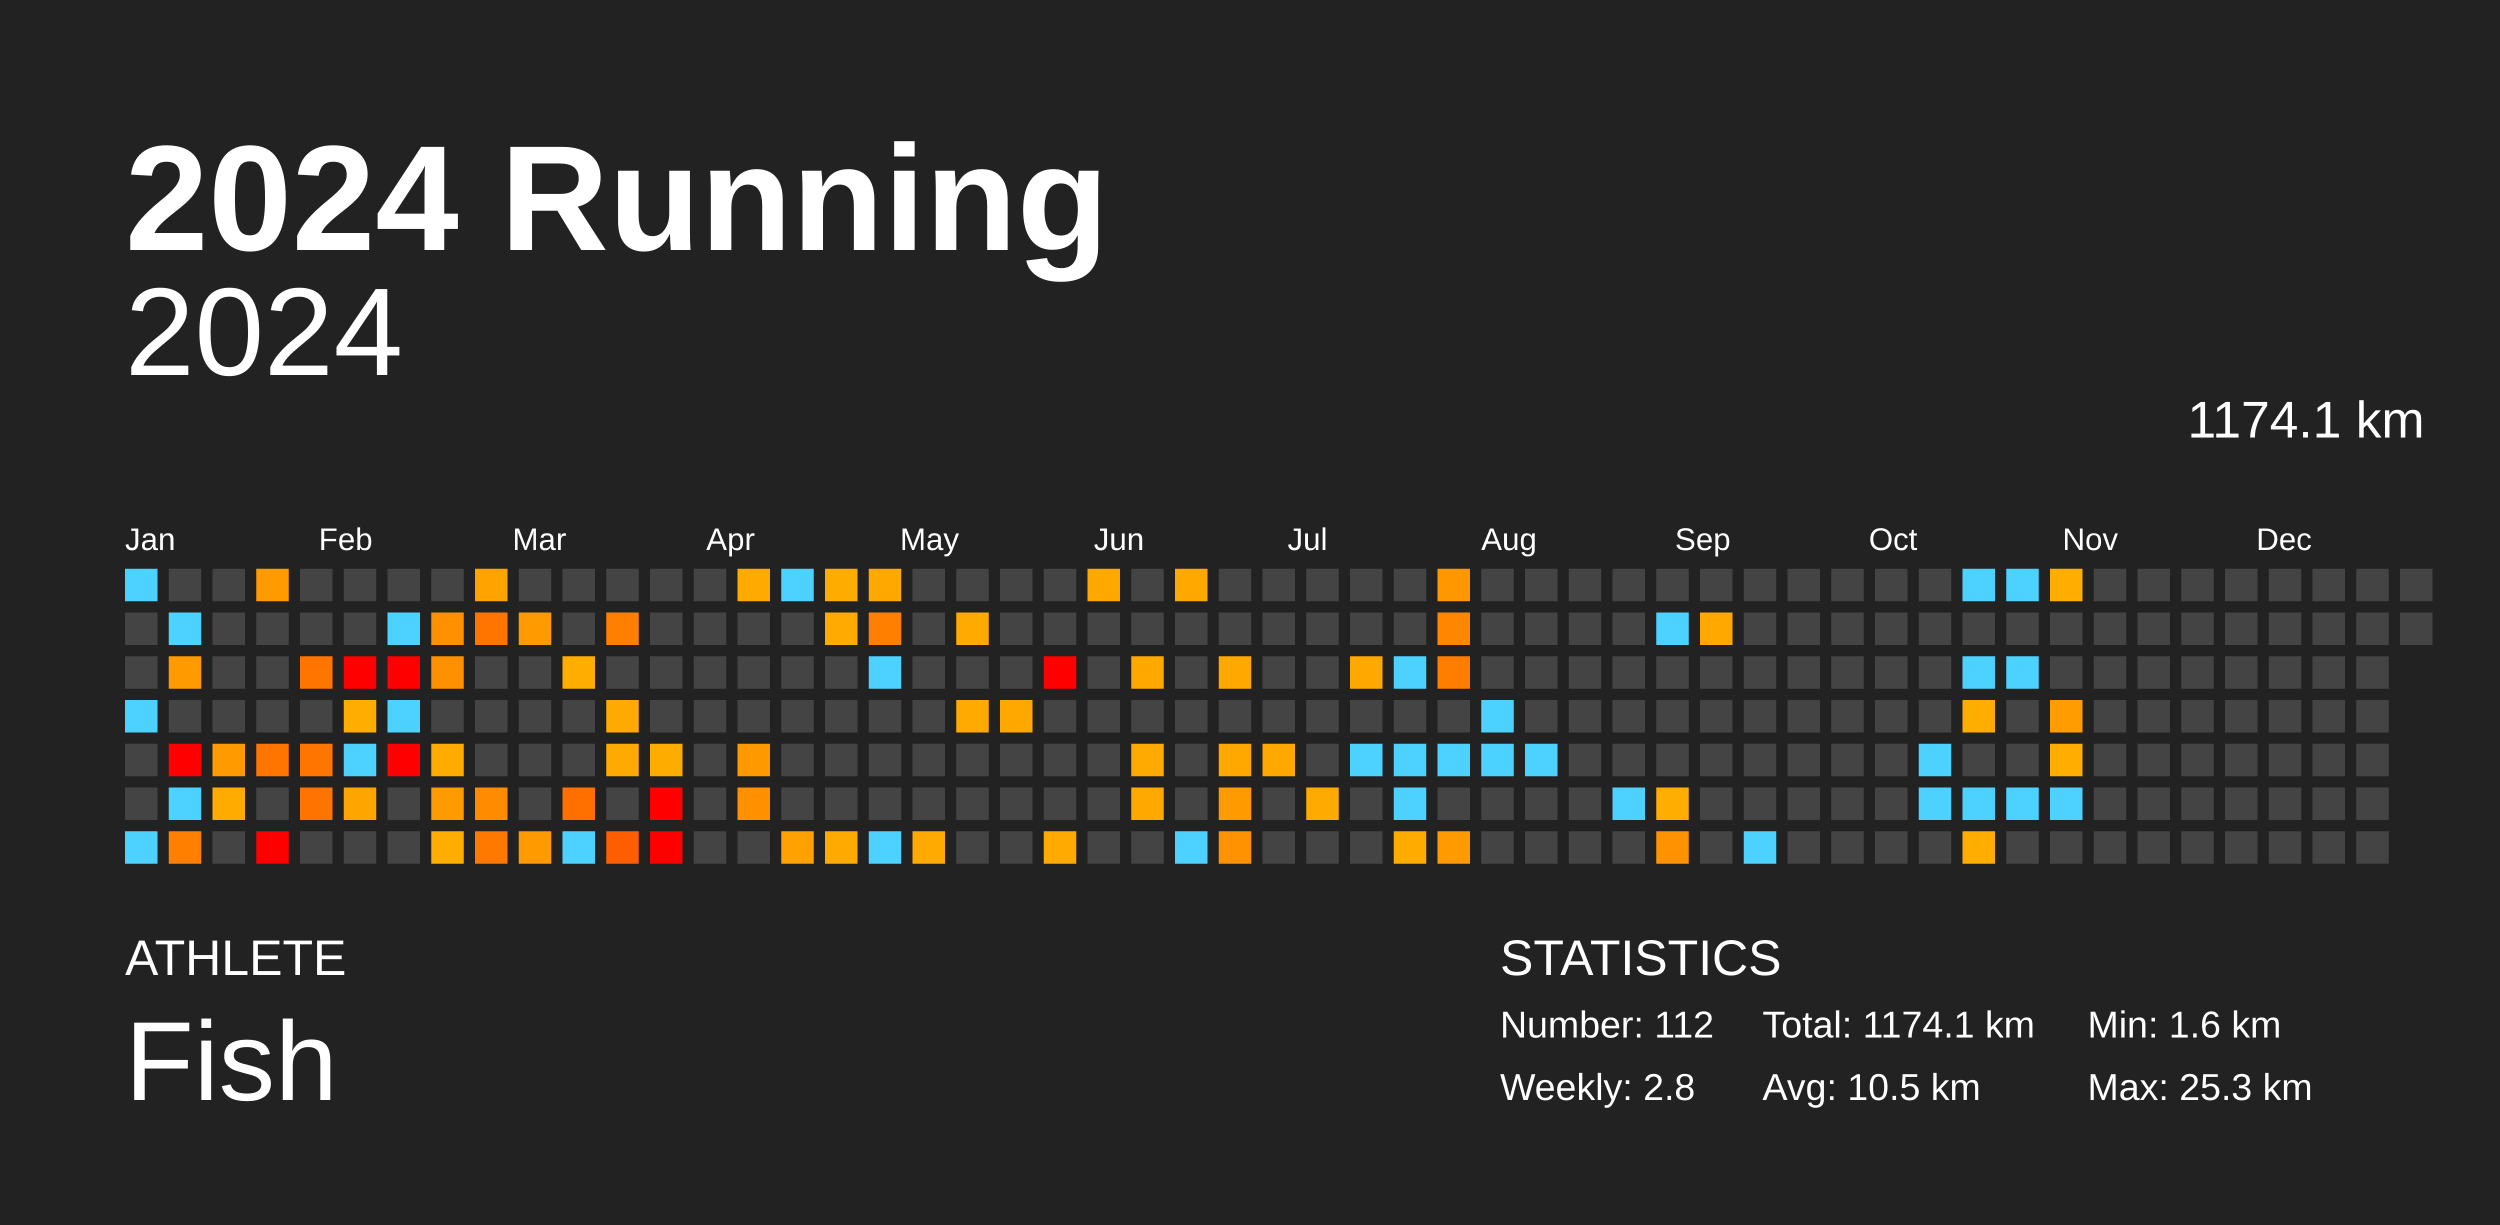
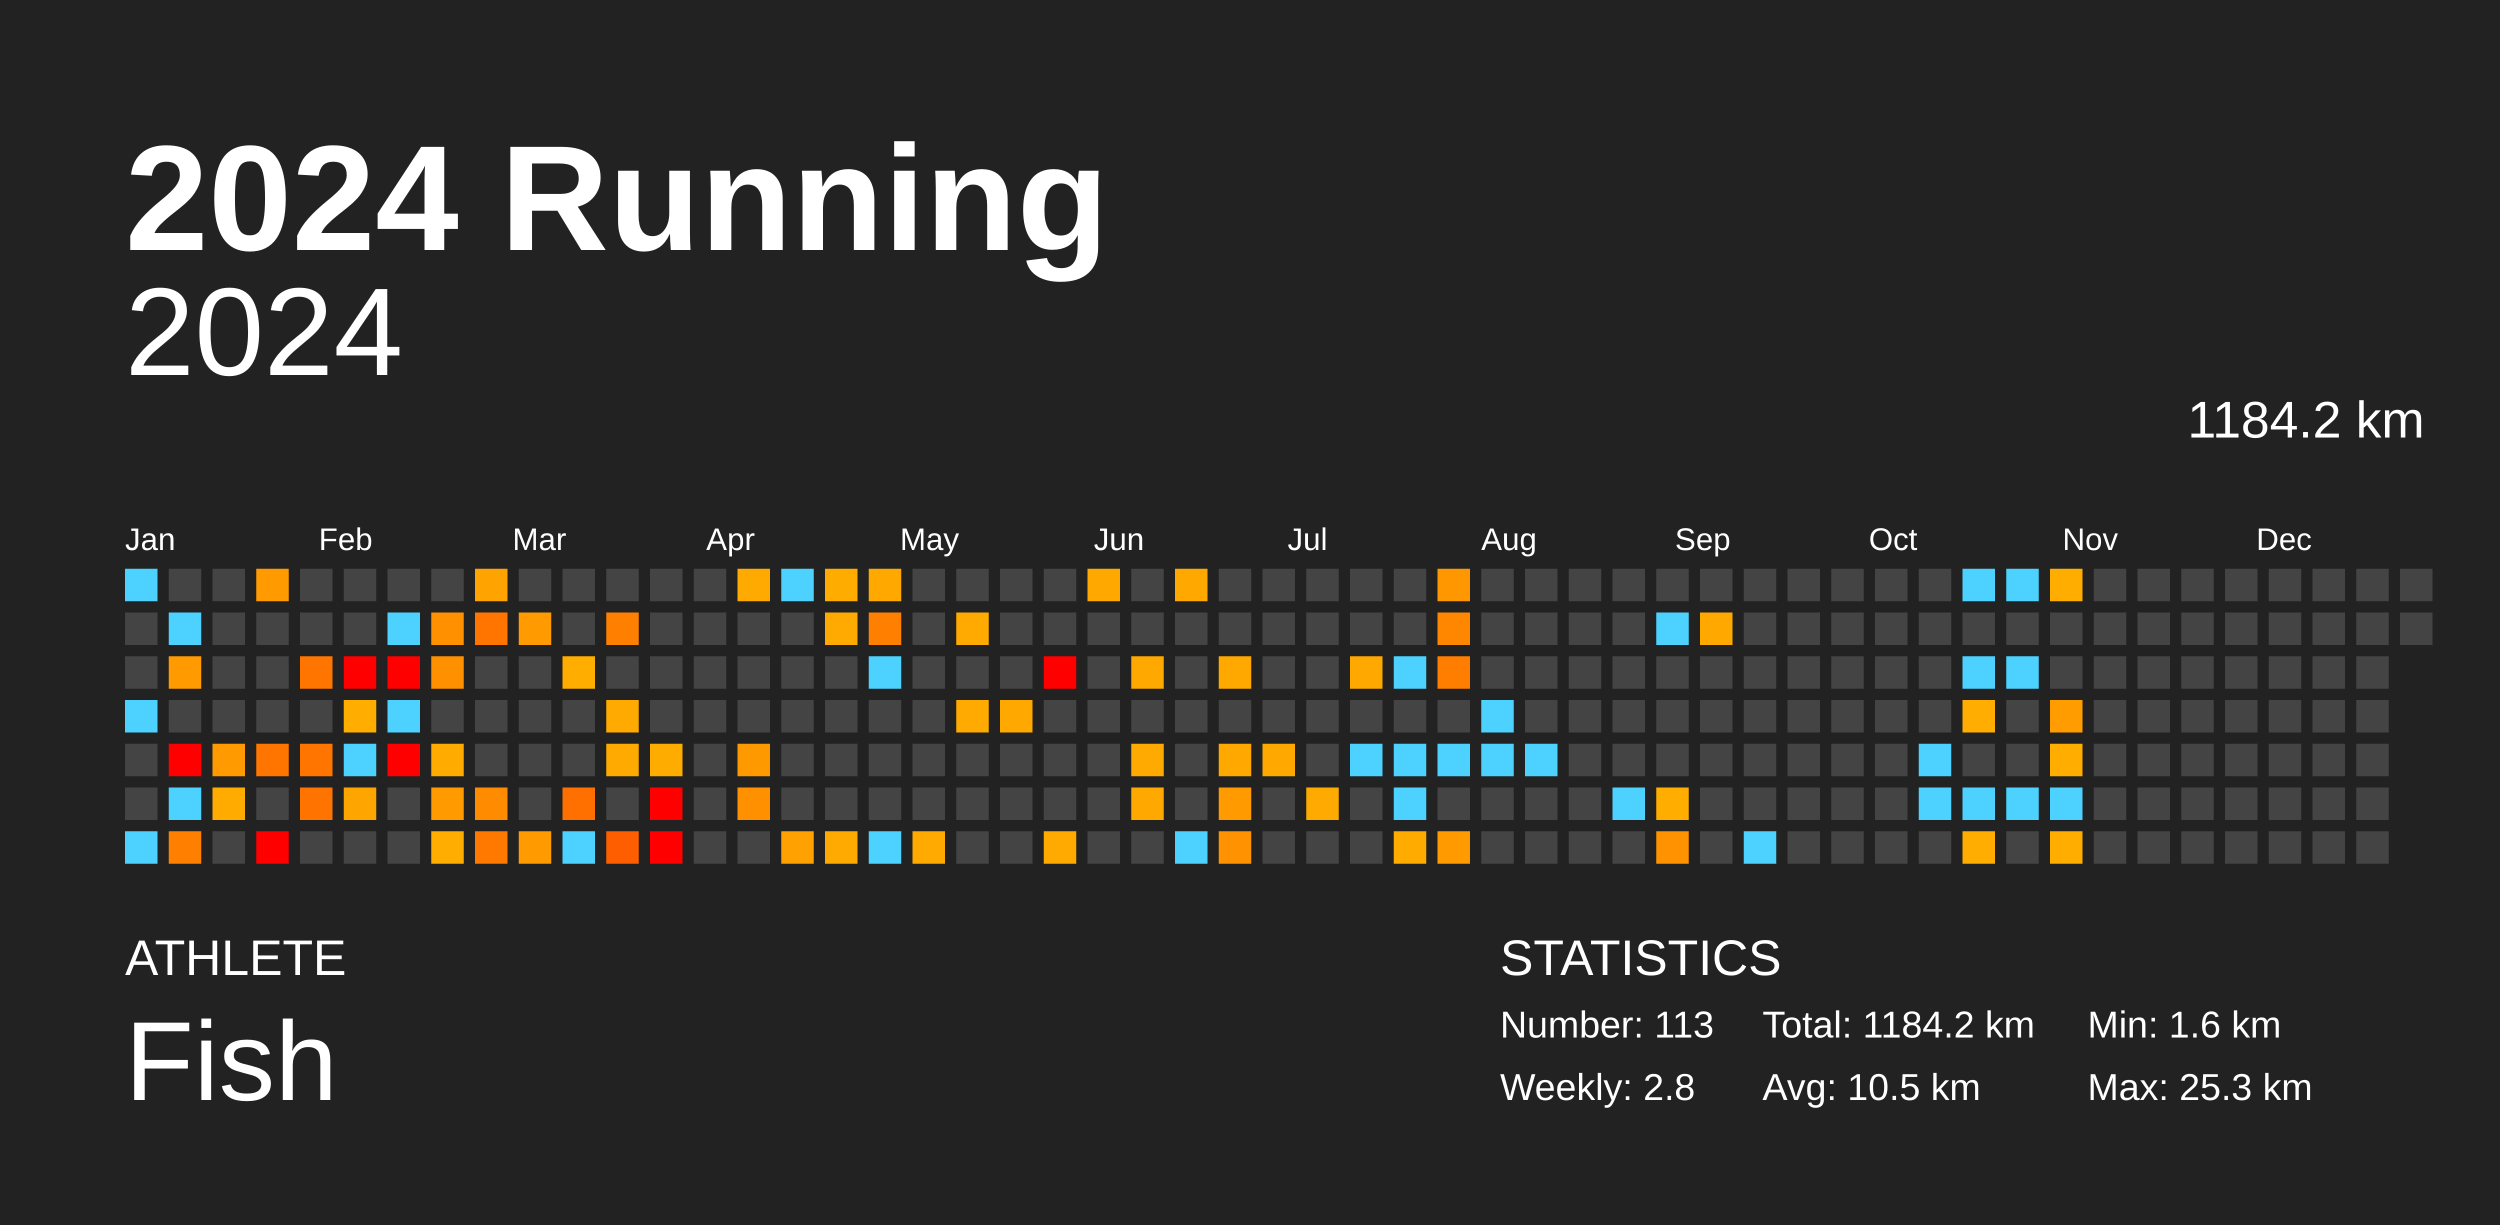
<svg xmlns="http://www.w3.org/2000/svg" baseProfile="full" height="98mm" version="1.1" viewBox="0,0,200,98" width="200mm">
  <defs />
  <rect fill="#222222" height="98" width="200" x="0" y="0" />
  <text fill="#FFFFFF" style="font-size:12px; font-family:Arial; font-weight:bold;" x="10" y="20">2024 Running</text>
  <text fill="#FFFFFF" style="font-size:4px; font-family:Arial" x="10" y="78">ATHLETE</text>
  <text fill="#FFFFFF" style="font-size:9px; font-family:Arial" x="10" y="88">Fish</text>
  <text fill="#FFFFFF" style="font-size:4px; font-family:Arial" x="120" y="78">STATISTICS</text>
-   <text fill="#FFFFFF" style="font-size:3px; font-family:Arial" x="120" y="83">Number: 112</text>
+   <text fill="#FFFFFF" style="font-size:3px; font-family:Arial" x="120" y="83">Number: 113</text>
  <text fill="#FFFFFF" style="font-size:3px; font-family:Arial" x="120" y="88">Weekly: 2.8</text>
-   <text fill="#FFFFFF" style="font-size:3px; font-family:Arial" x="141" y="83">Total: 1174.1 km</text>
+   <text fill="#FFFFFF" style="font-size:3px; font-family:Arial" x="141" y="83">Total: 1184.2 km</text>
  <text fill="#FFFFFF" style="font-size:3px; font-family:Arial" x="141" y="88">Avg: 10.5 km</text>
  <text fill="#FFFFFF" style="font-size:3px; font-family:Arial" x="167" y="83">Min: 1.6 km</text>
  <text fill="#FFFFFF" style="font-size:3px; font-family:Arial" x="167" y="88">Max: 25.3 km</text>
  <text alignment-baseline="hanging" fill="#FFFFFF" style="font-size:10.0px; font-family:Arial;" x="10" y="30">2024</text>
-   <text alignment-baseline="hanging" fill="#FFFFFF" style="font-size:4.125px; font-family:Arial;" x="175" y="35">1174.1 km</text>
+   <text alignment-baseline="hanging" fill="#FFFFFF" style="font-size:4.125px; font-family:Arial;" x="175" y="35">1184.2 km</text>
  <text fill="#FFFFFF" style="font-size:2.5px; font-family:Arial" x="10.0" y="44">Jan</text>
  <text fill="#FFFFFF" style="font-size:2.5px; font-family:Arial" x="25.5" y="44">Feb</text>
  <text fill="#FFFFFF" style="font-size:2.5px; font-family:Arial" x="41.0" y="44">Mar</text>
  <text fill="#FFFFFF" style="font-size:2.5px; font-family:Arial" x="56.5" y="44">Apr</text>
  <text fill="#FFFFFF" style="font-size:2.5px; font-family:Arial" x="72.0" y="44">May</text>
  <text fill="#FFFFFF" style="font-size:2.5px; font-family:Arial" x="87.5" y="44">Jun</text>
  <text fill="#FFFFFF" style="font-size:2.5px; font-family:Arial" x="103.0" y="44">Jul</text>
  <text fill="#FFFFFF" style="font-size:2.5px; font-family:Arial" x="118.5" y="44">Aug</text>
  <text fill="#FFFFFF" style="font-size:2.5px; font-family:Arial" x="134.0" y="44">Sep</text>
  <text fill="#FFFFFF" style="font-size:2.5px; font-family:Arial" x="149.5" y="44">Oct</text>
  <text fill="#FFFFFF" style="font-size:2.5px; font-family:Arial" x="165.0" y="44">Nov</text>
  <text fill="#FFFFFF" style="font-size:2.5px; font-family:Arial" x="180.5" y="44">Dec</text>
  <rect fill="#4dd2ff" height="2.6" width="2.6" x="10.0" y="45.5" />
  <rect fill="#444444" height="2.6" width="2.6" x="10.0" y="49.0" />
  <rect fill="#444444" height="2.6" width="2.6" x="10.0" y="52.5" />
  <rect fill="#4dd2ff" height="2.6" width="2.6" x="10.0" y="56.0" />
  <rect fill="#444444" height="2.6" width="2.6" x="10.0" y="59.5" />
  <rect fill="#444444" height="2.6" width="2.6" x="10.0" y="63.0" />
  <rect fill="#4dd2ff" height="2.6" width="2.6" x="10.0" y="66.5" />
  <rect fill="#444444" height="2.6" width="2.6" x="13.5" y="45.5" />
  <rect fill="#4dd2ff" height="2.6" width="2.6" x="13.5" y="49.0" />
  <rect fill="#ff9b00" height="2.6" width="2.6" x="13.5" y="52.5" />
  <rect fill="#444444" height="2.6" width="2.6" x="13.5" y="56.0" />
  <rect fill="red" height="2.6" width="2.6" x="13.5" y="59.5" />
  <rect fill="#4dd2ff" height="2.6" width="2.6" x="13.5" y="63.0" />
  <rect fill="#ff7f00" height="2.6" width="2.6" x="13.5" y="66.5" />
  <rect fill="#444444" height="2.6" width="2.6" x="17.0" y="45.5" />
  <rect fill="#444444" height="2.6" width="2.6" x="17.0" y="49.0" />
  <rect fill="#444444" height="2.6" width="2.6" x="17.0" y="52.5" />
  <rect fill="#444444" height="2.6" width="2.6" x="17.0" y="56.0" />
  <rect fill="#ff9b00" height="2.6" width="2.6" x="17.0" y="59.5" />
  <rect fill="#ffab00" height="2.6" width="2.6" x="17.0" y="63.0" />
  <rect fill="#444444" height="2.6" width="2.6" x="17.0" y="66.5" />
  <rect fill="#ff9b00" height="2.6" width="2.6" x="20.5" y="45.5" />
  <rect fill="#444444" height="2.6" width="2.6" x="20.5" y="49.0" />
  <rect fill="#444444" height="2.6" width="2.6" x="20.5" y="52.5" />
  <rect fill="#444444" height="2.6" width="2.6" x="20.5" y="56.0" />
  <rect fill="#ff7500" height="2.6" width="2.6" x="20.5" y="59.5" />
  <rect fill="#444444" height="2.6" width="2.6" x="20.5" y="63.0" />
  <rect fill="red" height="2.6" width="2.6" x="20.5" y="66.5" />
  <rect fill="#444444" height="2.6" width="2.6" x="24.0" y="45.5" />
  <rect fill="#444444" height="2.6" width="2.6" x="24.0" y="49.0" />
  <rect fill="#ff7500" height="2.6" width="2.6" x="24.0" y="52.5" />
  <rect fill="#444444" height="2.6" width="2.6" x="24.0" y="56.0" />
  <rect fill="#ff7500" height="2.6" width="2.6" x="24.0" y="59.5" />
  <rect fill="#ff7400" height="2.6" width="2.6" x="24.0" y="63.0" />
  <rect fill="#444444" height="2.6" width="2.6" x="24.0" y="66.5" />
  <rect fill="#444444" height="2.6" width="2.6" x="27.5" y="45.5" />
  <rect fill="#444444" height="2.6" width="2.6" x="27.5" y="49.0" />
  <rect fill="red" height="2.6" width="2.6" x="27.5" y="52.5" />
  <rect fill="#ffae00" height="2.6" width="2.6" x="27.5" y="56.0" />
  <rect fill="#4dd2ff" height="2.6" width="2.6" x="27.5" y="59.5" />
  <rect fill="#ffa500" height="2.6" width="2.6" x="27.5" y="63.0" />
  <rect fill="#444444" height="2.6" width="2.6" x="27.5" y="66.5" />
  <rect fill="#444444" height="2.6" width="2.6" x="31.0" y="45.5" />
  <rect fill="#4dd2ff" height="2.6" width="2.6" x="31.0" y="49.0" />
  <rect fill="red" height="2.6" width="2.6" x="31.0" y="52.5" />
  <rect fill="#4dd2ff" height="2.6" width="2.6" x="31.0" y="56.0" />
  <rect fill="red" height="2.6" width="2.6" x="31.0" y="59.5" />
  <rect fill="#444444" height="2.6" width="2.6" x="31.0" y="63.0" />
  <rect fill="#444444" height="2.6" width="2.6" x="31.0" y="66.5" />
  <rect fill="#444444" height="2.6" width="2.6" x="34.5" y="45.5" />
  <rect fill="#ff9000" height="2.6" width="2.6" x="34.5" y="49.0" />
  <rect fill="#ff9100" height="2.6" width="2.6" x="34.5" y="52.5" />
  <rect fill="#444444" height="2.6" width="2.6" x="34.5" y="56.0" />
  <rect fill="#ffab00" height="2.6" width="2.6" x="34.5" y="59.5" />
  <rect fill="#ff9a00" height="2.6" width="2.6" x="34.5" y="63.0" />
  <rect fill="#ffad00" height="2.6" width="2.6" x="34.5" y="66.5" />
  <rect fill="#ffa300" height="2.6" width="2.6" x="38.0" y="45.5" />
  <rect fill="#ff7500" height="2.6" width="2.6" x="38.0" y="49.0" />
  <rect fill="#444444" height="2.6" width="2.6" x="38.0" y="52.5" />
  <rect fill="#444444" height="2.6" width="2.6" x="38.0" y="56.0" />
  <rect fill="#444444" height="2.6" width="2.6" x="38.0" y="59.5" />
  <rect fill="#ff8c00" height="2.6" width="2.6" x="38.0" y="63.0" />
  <rect fill="#ff7800" height="2.6" width="2.6" x="38.0" y="66.5" />
  <rect fill="#444444" height="2.6" width="2.6" x="41.5" y="45.5" />
  <rect fill="#ff9b00" height="2.6" width="2.6" x="41.5" y="49.0" />
  <rect fill="#444444" height="2.6" width="2.6" x="41.5" y="52.5" />
  <rect fill="#444444" height="2.6" width="2.6" x="41.5" y="56.0" />
  <rect fill="#444444" height="2.6" width="2.6" x="41.5" y="59.5" />
  <rect fill="#444444" height="2.6" width="2.6" x="41.5" y="63.0" />
  <rect fill="#ff9a00" height="2.6" width="2.6" x="41.5" y="66.5" />
  <rect fill="#444444" height="2.6" width="2.6" x="45.0" y="45.5" />
  <rect fill="#444444" height="2.6" width="2.6" x="45.0" y="49.0" />
  <rect fill="#ffae00" height="2.6" width="2.6" x="45.0" y="52.5" />
  <rect fill="#444444" height="2.6" width="2.6" x="45.0" y="56.0" />
  <rect fill="#444444" height="2.6" width="2.6" x="45.0" y="59.5" />
  <rect fill="#ff7000" height="2.6" width="2.6" x="45.0" y="63.0" />
  <rect fill="#4dd2ff" height="2.6" width="2.6" x="45.0" y="66.5" />
  <rect fill="#444444" height="2.6" width="2.6" x="48.5" y="45.5" />
  <rect fill="#ff7f00" height="2.6" width="2.6" x="48.5" y="49.0" />
  <rect fill="#444444" height="2.6" width="2.6" x="48.5" y="52.5" />
  <rect fill="#ffaa00" height="2.6" width="2.6" x="48.5" y="56.0" />
  <rect fill="#ffaa00" height="2.6" width="2.6" x="48.5" y="59.5" />
  <rect fill="#444444" height="2.6" width="2.6" x="48.5" y="63.0" />
  <rect fill="#ff5e00" height="2.6" width="2.6" x="48.5" y="66.5" />
  <rect fill="#444444" height="2.6" width="2.6" x="52.0" y="45.5" />
  <rect fill="#444444" height="2.6" width="2.6" x="52.0" y="49.0" />
  <rect fill="#444444" height="2.6" width="2.6" x="52.0" y="52.5" />
  <rect fill="#444444" height="2.6" width="2.6" x="52.0" y="56.0" />
  <rect fill="#ffac00" height="2.6" width="2.6" x="52.0" y="59.5" />
  <rect fill="red" height="2.6" width="2.6" x="52.0" y="63.0" />
  <rect fill="red" height="2.6" width="2.6" x="52.0" y="66.5" />
  <rect fill="#444444" height="2.6" width="2.6" x="55.5" y="45.5" />
  <rect fill="#444444" height="2.6" width="2.6" x="55.5" y="49.0" />
  <rect fill="#444444" height="2.6" width="2.6" x="55.5" y="52.5" />
  <rect fill="#444444" height="2.6" width="2.6" x="55.5" y="56.0" />
  <rect fill="#444444" height="2.6" width="2.6" x="55.5" y="59.5" />
  <rect fill="#444444" height="2.6" width="2.6" x="55.5" y="63.0" />
  <rect fill="#444444" height="2.6" width="2.6" x="55.5" y="66.5" />
  <rect fill="#ffaa00" height="2.6" width="2.6" x="59.0" y="45.5" />
  <rect fill="#444444" height="2.6" width="2.6" x="59.0" y="49.0" />
  <rect fill="#444444" height="2.6" width="2.6" x="59.0" y="52.5" />
  <rect fill="#444444" height="2.6" width="2.6" x="59.0" y="56.0" />
  <rect fill="#ff9900" height="2.6" width="2.6" x="59.0" y="59.5" />
  <rect fill="#ff9100" height="2.6" width="2.6" x="59.0" y="63.0" />
  <rect fill="#444444" height="2.6" width="2.6" x="59.0" y="66.5" />
  <rect fill="#4dd2ff" height="2.6" width="2.6" x="62.5" y="45.5" />
  <rect fill="#444444" height="2.6" width="2.6" x="62.5" y="49.0" />
  <rect fill="#444444" height="2.6" width="2.6" x="62.5" y="52.5" />
  <rect fill="#444444" height="2.6" width="2.6" x="62.5" y="56.0" />
  <rect fill="#444444" height="2.6" width="2.6" x="62.5" y="59.5" />
  <rect fill="#444444" height="2.6" width="2.6" x="62.5" y="63.0" />
  <rect fill="#ffa100" height="2.6" width="2.6" x="62.5" y="66.5" />
  <rect fill="#ffac00" height="2.6" width="2.6" x="66.0" y="45.5" />
  <rect fill="#ffaa00" height="2.6" width="2.6" x="66.0" y="49.0" />
  <rect fill="#444444" height="2.6" width="2.6" x="66.0" y="52.5" />
  <rect fill="#444444" height="2.6" width="2.6" x="66.0" y="56.0" />
  <rect fill="#444444" height="2.6" width="2.6" x="66.0" y="59.5" />
  <rect fill="#444444" height="2.6" width="2.6" x="66.0" y="63.0" />
  <rect fill="#ffaa00" height="2.6" width="2.6" x="66.0" y="66.5" />
  <rect fill="#ffa800" height="2.6" width="2.6" x="69.5" y="45.5" />
  <rect fill="#ff7f00" height="2.6" width="2.6" x="69.5" y="49.0" />
  <rect fill="#4dd2ff" height="2.6" width="2.6" x="69.5" y="52.5" />
  <rect fill="#444444" height="2.6" width="2.6" x="69.5" y="56.0" />
  <rect fill="#444444" height="2.6" width="2.6" x="69.5" y="59.5" />
  <rect fill="#444444" height="2.6" width="2.6" x="69.5" y="63.0" />
  <rect fill="#4dd2ff" height="2.6" width="2.6" x="69.5" y="66.5" />
  <rect fill="#444444" height="2.6" width="2.6" x="73.0" y="45.5" />
  <rect fill="#444444" height="2.6" width="2.6" x="73.0" y="49.0" />
  <rect fill="#444444" height="2.6" width="2.6" x="73.0" y="52.5" />
  <rect fill="#444444" height="2.6" width="2.6" x="73.0" y="56.0" />
  <rect fill="#444444" height="2.6" width="2.6" x="73.0" y="59.5" />
  <rect fill="#444444" height="2.6" width="2.6" x="73.0" y="63.0" />
  <rect fill="#ffaa00" height="2.6" width="2.6" x="73.0" y="66.5" />
  <rect fill="#444444" height="2.6" width="2.6" x="76.5" y="45.5" />
  <rect fill="#ffaa00" height="2.6" width="2.6" x="76.5" y="49.0" />
  <rect fill="#444444" height="2.6" width="2.6" x="76.5" y="52.5" />
  <rect fill="#ffaa00" height="2.6" width="2.6" x="76.5" y="56.0" />
  <rect fill="#444444" height="2.6" width="2.6" x="76.5" y="59.5" />
  <rect fill="#444444" height="2.6" width="2.6" x="76.5" y="63.0" />
  <rect fill="#444444" height="2.6" width="2.6" x="76.5" y="66.5" />
  <rect fill="#444444" height="2.6" width="2.6" x="80.0" y="45.5" />
  <rect fill="#444444" height="2.6" width="2.6" x="80.0" y="49.0" />
  <rect fill="#444444" height="2.6" width="2.6" x="80.0" y="52.5" />
  <rect fill="#ffa800" height="2.6" width="2.6" x="80.0" y="56.0" />
  <rect fill="#444444" height="2.6" width="2.6" x="80.0" y="59.5" />
  <rect fill="#444444" height="2.6" width="2.6" x="80.0" y="63.0" />
  <rect fill="#444444" height="2.6" width="2.6" x="80.0" y="66.5" />
  <rect fill="#444444" height="2.6" width="2.6" x="83.5" y="45.5" />
  <rect fill="#444444" height="2.6" width="2.6" x="83.5" y="49.0" />
  <rect fill="red" height="2.6" width="2.6" x="83.5" y="52.5" />
  <rect fill="#444444" height="2.6" width="2.6" x="83.5" y="56.0" />
  <rect fill="#444444" height="2.6" width="2.6" x="83.5" y="59.5" />
  <rect fill="#444444" height="2.6" width="2.6" x="83.5" y="63.0" />
  <rect fill="#ffaa00" height="2.6" width="2.6" x="83.5" y="66.5" />
  <rect fill="#ffa900" height="2.6" width="2.6" x="87.0" y="45.5" />
  <rect fill="#444444" height="2.6" width="2.6" x="87.0" y="49.0" />
  <rect fill="#444444" height="2.6" width="2.6" x="87.0" y="52.5" />
  <rect fill="#444444" height="2.6" width="2.6" x="87.0" y="56.0" />
  <rect fill="#444444" height="2.6" width="2.6" x="87.0" y="59.5" />
  <rect fill="#444444" height="2.6" width="2.6" x="87.0" y="63.0" />
  <rect fill="#444444" height="2.6" width="2.6" x="87.0" y="66.5" />
  <rect fill="#444444" height="2.6" width="2.6" x="90.5" y="45.5" />
  <rect fill="#444444" height="2.6" width="2.6" x="90.5" y="49.0" />
  <rect fill="#ffa800" height="2.6" width="2.6" x="90.5" y="52.5" />
  <rect fill="#444444" height="2.6" width="2.6" x="90.5" y="56.0" />
  <rect fill="#ffaa00" height="2.6" width="2.6" x="90.5" y="59.5" />
  <rect fill="#ffa900" height="2.6" width="2.6" x="90.5" y="63.0" />
  <rect fill="#444444" height="2.6" width="2.6" x="90.5" y="66.5" />
  <rect fill="#ffa900" height="2.6" width="2.6" x="94.0" y="45.5" />
  <rect fill="#444444" height="2.6" width="2.6" x="94.0" y="49.0" />
  <rect fill="#444444" height="2.6" width="2.6" x="94.0" y="52.5" />
  <rect fill="#444444" height="2.6" width="2.6" x="94.0" y="56.0" />
  <rect fill="#444444" height="2.6" width="2.6" x="94.0" y="59.5" />
  <rect fill="#444444" height="2.6" width="2.6" x="94.0" y="63.0" />
  <rect fill="#4dd2ff" height="2.6" width="2.6" x="94.0" y="66.5" />
  <rect fill="#444444" height="2.6" width="2.6" x="97.5" y="45.5" />
  <rect fill="#444444" height="2.6" width="2.6" x="97.5" y="49.0" />
  <rect fill="#ffa900" height="2.6" width="2.6" x="97.5" y="52.5" />
  <rect fill="#444444" height="2.6" width="2.6" x="97.5" y="56.0" />
  <rect fill="#ffa800" height="2.6" width="2.6" x="97.5" y="59.5" />
  <rect fill="#ff9b00" height="2.6" width="2.6" x="97.5" y="63.0" />
  <rect fill="#ff9200" height="2.6" width="2.6" x="97.5" y="66.5" />
  <rect fill="#444444" height="2.6" width="2.6" x="101.0" y="45.5" />
  <rect fill="#444444" height="2.6" width="2.6" x="101.0" y="49.0" />
  <rect fill="#444444" height="2.6" width="2.6" x="101.0" y="52.5" />
  <rect fill="#444444" height="2.6" width="2.6" x="101.0" y="56.0" />
  <rect fill="#ffa900" height="2.6" width="2.6" x="101.0" y="59.5" />
  <rect fill="#444444" height="2.6" width="2.6" x="101.0" y="63.0" />
  <rect fill="#444444" height="2.6" width="2.6" x="101.0" y="66.5" />
  <rect fill="#444444" height="2.6" width="2.6" x="104.5" y="45.5" />
  <rect fill="#444444" height="2.6" width="2.6" x="104.5" y="49.0" />
  <rect fill="#444444" height="2.6" width="2.6" x="104.5" y="52.5" />
  <rect fill="#444444" height="2.6" width="2.6" x="104.5" y="56.0" />
  <rect fill="#444444" height="2.6" width="2.6" x="104.5" y="59.5" />
  <rect fill="#ffaa00" height="2.6" width="2.6" x="104.5" y="63.0" />
  <rect fill="#444444" height="2.6" width="2.6" x="104.5" y="66.5" />
  <rect fill="#444444" height="2.6" width="2.6" x="108.0" y="45.5" />
  <rect fill="#444444" height="2.6" width="2.6" x="108.0" y="49.0" />
  <rect fill="#ffa900" height="2.6" width="2.6" x="108.0" y="52.5" />
  <rect fill="#444444" height="2.6" width="2.6" x="108.0" y="56.0" />
  <rect fill="#4dd2ff" height="2.6" width="2.6" x="108.0" y="59.5" />
  <rect fill="#444444" height="2.6" width="2.6" x="108.0" y="63.0" />
  <rect fill="#444444" height="2.6" width="2.6" x="108.0" y="66.5" />
  <rect fill="#444444" height="2.6" width="2.6" x="111.5" y="45.5" />
  <rect fill="#444444" height="2.6" width="2.6" x="111.5" y="49.0" />
  <rect fill="#4dd2ff" height="2.6" width="2.6" x="111.5" y="52.5" />
  <rect fill="#444444" height="2.6" width="2.6" x="111.5" y="56.0" />
  <rect fill="#4dd2ff" height="2.6" width="2.6" x="111.5" y="59.5" />
  <rect fill="#4dd2ff" height="2.6" width="2.6" x="111.5" y="63.0" />
  <rect fill="#ffab00" height="2.6" width="2.6" x="111.5" y="66.5" />
  <rect fill="#ff9700" height="2.6" width="2.6" x="115.0" y="45.5" />
  <rect fill="#ff8700" height="2.6" width="2.6" x="115.0" y="49.0" />
  <rect fill="#ff7e00" height="2.6" width="2.6" x="115.0" y="52.5" />
  <rect fill="#444444" height="2.6" width="2.6" x="115.0" y="56.0" />
  <rect fill="#4dd2ff" height="2.6" width="2.6" x="115.0" y="59.5" />
  <rect fill="#444444" height="2.6" width="2.6" x="115.0" y="63.0" />
  <rect fill="#ff9b00" height="2.6" width="2.6" x="115.0" y="66.5" />
  <rect fill="#444444" height="2.6" width="2.6" x="118.5" y="45.5" />
  <rect fill="#444444" height="2.6" width="2.6" x="118.5" y="49.0" />
  <rect fill="#444444" height="2.6" width="2.6" x="118.5" y="52.5" />
  <rect fill="#4dd2ff" height="2.6" width="2.6" x="118.5" y="56.0" />
  <rect fill="#4dd2ff" height="2.6" width="2.6" x="118.5" y="59.5" />
  <rect fill="#444444" height="2.6" width="2.6" x="118.5" y="63.0" />
  <rect fill="#444444" height="2.6" width="2.6" x="118.5" y="66.5" />
  <rect fill="#444444" height="2.6" width="2.6" x="122.0" y="45.5" />
  <rect fill="#444444" height="2.6" width="2.6" x="122.0" y="49.0" />
  <rect fill="#444444" height="2.6" width="2.6" x="122.0" y="52.5" />
  <rect fill="#444444" height="2.6" width="2.6" x="122.0" y="56.0" />
  <rect fill="#4dd2ff" height="2.6" width="2.6" x="122.0" y="59.5" />
  <rect fill="#444444" height="2.6" width="2.6" x="122.0" y="63.0" />
  <rect fill="#444444" height="2.6" width="2.6" x="122.0" y="66.5" />
  <rect fill="#444444" height="2.6" width="2.6" x="125.5" y="45.5" />
  <rect fill="#444444" height="2.6" width="2.6" x="125.5" y="49.0" />
  <rect fill="#444444" height="2.6" width="2.6" x="125.5" y="52.5" />
  <rect fill="#444444" height="2.6" width="2.6" x="125.5" y="56.0" />
  <rect fill="#444444" height="2.6" width="2.6" x="125.5" y="59.5" />
  <rect fill="#444444" height="2.6" width="2.6" x="125.5" y="63.0" />
  <rect fill="#444444" height="2.6" width="2.6" x="125.5" y="66.5" />
  <rect fill="#444444" height="2.6" width="2.6" x="129.0" y="45.5" />
  <rect fill="#444444" height="2.6" width="2.6" x="129.0" y="49.0" />
  <rect fill="#444444" height="2.6" width="2.6" x="129.0" y="52.5" />
  <rect fill="#444444" height="2.6" width="2.6" x="129.0" y="56.0" />
  <rect fill="#444444" height="2.6" width="2.6" x="129.0" y="59.5" />
  <rect fill="#4dd2ff" height="2.6" width="2.6" x="129.0" y="63.0" />
  <rect fill="#444444" height="2.6" width="2.6" x="129.0" y="66.5" />
  <rect fill="#444444" height="2.6" width="2.6" x="132.5" y="45.5" />
  <rect fill="#4dd2ff" height="2.6" width="2.6" x="132.5" y="49.0" />
  <rect fill="#444444" height="2.6" width="2.6" x="132.5" y="52.5" />
  <rect fill="#444444" height="2.6" width="2.6" x="132.5" y="56.0" />
  <rect fill="#444444" height="2.6" width="2.6" x="132.5" y="59.5" />
  <rect fill="#ffae00" height="2.6" width="2.6" x="132.5" y="63.0" />
  <rect fill="#ff9200" height="2.6" width="2.6" x="132.5" y="66.5" />
  <rect fill="#444444" height="2.6" width="2.6" x="136.0" y="45.5" />
  <rect fill="#ffa900" height="2.6" width="2.6" x="136.0" y="49.0" />
  <rect fill="#444444" height="2.6" width="2.6" x="136.0" y="52.5" />
  <rect fill="#444444" height="2.6" width="2.6" x="136.0" y="56.0" />
  <rect fill="#444444" height="2.6" width="2.6" x="136.0" y="59.5" />
  <rect fill="#444444" height="2.6" width="2.6" x="136.0" y="63.0" />
  <rect fill="#444444" height="2.6" width="2.6" x="136.0" y="66.5" />
  <rect fill="#444444" height="2.6" width="2.6" x="139.5" y="45.5" />
  <rect fill="#444444" height="2.6" width="2.6" x="139.5" y="49.0" />
  <rect fill="#444444" height="2.6" width="2.6" x="139.5" y="52.5" />
  <rect fill="#444444" height="2.6" width="2.6" x="139.5" y="56.0" />
  <rect fill="#444444" height="2.6" width="2.6" x="139.5" y="59.5" />
  <rect fill="#444444" height="2.6" width="2.6" x="139.5" y="63.0" />
  <rect fill="#4dd2ff" height="2.6" width="2.6" x="139.5" y="66.5" />
  <rect fill="#444444" height="2.6" width="2.6" x="143.0" y="45.5" />
  <rect fill="#444444" height="2.6" width="2.6" x="143.0" y="49.0" />
  <rect fill="#444444" height="2.6" width="2.6" x="143.0" y="52.5" />
  <rect fill="#444444" height="2.6" width="2.6" x="143.0" y="56.0" />
  <rect fill="#444444" height="2.6" width="2.6" x="143.0" y="59.5" />
  <rect fill="#444444" height="2.6" width="2.6" x="143.0" y="63.0" />
  <rect fill="#444444" height="2.6" width="2.6" x="143.0" y="66.5" />
  <rect fill="#444444" height="2.6" width="2.6" x="146.5" y="45.5" />
  <rect fill="#444444" height="2.6" width="2.6" x="146.5" y="49.0" />
  <rect fill="#444444" height="2.6" width="2.6" x="146.5" y="52.5" />
  <rect fill="#444444" height="2.6" width="2.6" x="146.5" y="56.0" />
  <rect fill="#444444" height="2.6" width="2.6" x="146.5" y="59.5" />
  <rect fill="#444444" height="2.6" width="2.6" x="146.5" y="63.0" />
  <rect fill="#444444" height="2.6" width="2.6" x="146.5" y="66.5" />
  <rect fill="#444444" height="2.6" width="2.6" x="150.0" y="45.5" />
  <rect fill="#444444" height="2.6" width="2.6" x="150.0" y="49.0" />
  <rect fill="#444444" height="2.6" width="2.6" x="150.0" y="52.5" />
  <rect fill="#444444" height="2.6" width="2.6" x="150.0" y="56.0" />
  <rect fill="#444444" height="2.6" width="2.6" x="150.0" y="59.5" />
  <rect fill="#444444" height="2.6" width="2.6" x="150.0" y="63.0" />
  <rect fill="#444444" height="2.6" width="2.6" x="150.0" y="66.5" />
  <rect fill="#444444" height="2.6" width="2.6" x="153.5" y="45.5" />
  <rect fill="#444444" height="2.6" width="2.6" x="153.5" y="49.0" />
  <rect fill="#444444" height="2.6" width="2.6" x="153.5" y="52.5" />
  <rect fill="#444444" height="2.6" width="2.6" x="153.5" y="56.0" />
  <rect fill="#4dd2ff" height="2.6" width="2.6" x="153.5" y="59.5" />
  <rect fill="#4dd2ff" height="2.6" width="2.6" x="153.5" y="63.0" />
  <rect fill="#444444" height="2.6" width="2.6" x="153.5" y="66.5" />
  <rect fill="#4dd2ff" height="2.6" width="2.6" x="157.0" y="45.5" />
  <rect fill="#444444" height="2.6" width="2.6" x="157.0" y="49.0" />
  <rect fill="#4dd2ff" height="2.6" width="2.6" x="157.0" y="52.5" />
  <rect fill="#ffad00" height="2.6" width="2.6" x="157.0" y="56.0" />
  <rect fill="#444444" height="2.6" width="2.6" x="157.0" y="59.5" />
  <rect fill="#4dd2ff" height="2.6" width="2.6" x="157.0" y="63.0" />
  <rect fill="#ffad00" height="2.6" width="2.6" x="157.0" y="66.5" />
  <rect fill="#4dd2ff" height="2.6" width="2.6" x="160.5" y="45.5" />
  <rect fill="#444444" height="2.6" width="2.6" x="160.5" y="49.0" />
  <rect fill="#4dd2ff" height="2.6" width="2.6" x="160.5" y="52.5" />
  <rect fill="#444444" height="2.6" width="2.6" x="160.5" y="56.0" />
  <rect fill="#444444" height="2.6" width="2.6" x="160.5" y="59.5" />
  <rect fill="#4dd2ff" height="2.6" width="2.6" x="160.5" y="63.0" />
  <rect fill="#444444" height="2.6" width="2.6" x="160.5" y="66.5" />
  <rect fill="#ffae00" height="2.6" width="2.6" x="164.0" y="45.5" />
  <rect fill="#444444" height="2.6" width="2.6" x="164.0" y="49.0" />
  <rect fill="#444444" height="2.6" width="2.6" x="164.0" y="52.5" />
  <rect fill="#ff9d00" height="2.6" width="2.6" x="164.0" y="56.0" />
  <rect fill="#ffae00" height="2.6" width="2.6" x="164.0" y="59.5" />
  <rect fill="#4dd2ff" height="2.6" width="2.6" x="164.0" y="63.0" />
-   <rect fill="#444444" height="2.6" width="2.6" x="164.0" y="66.5" />
+   <rect fill="#ffae00" height="2.6" width="2.6" x="164.0" y="66.5" />
  <rect fill="#444444" height="2.6" width="2.6" x="167.5" y="45.5" />
  <rect fill="#444444" height="2.6" width="2.6" x="167.5" y="49.0" />
  <rect fill="#444444" height="2.6" width="2.6" x="167.5" y="52.5" />
  <rect fill="#444444" height="2.6" width="2.6" x="167.5" y="56.0" />
  <rect fill="#444444" height="2.6" width="2.6" x="167.5" y="59.5" />
  <rect fill="#444444" height="2.6" width="2.6" x="167.5" y="63.0" />
  <rect fill="#444444" height="2.6" width="2.6" x="167.5" y="66.5" />
  <rect fill="#444444" height="2.6" width="2.6" x="171.0" y="45.5" />
  <rect fill="#444444" height="2.6" width="2.6" x="171.0" y="49.0" />
  <rect fill="#444444" height="2.6" width="2.6" x="171.0" y="52.5" />
  <rect fill="#444444" height="2.6" width="2.6" x="171.0" y="56.0" />
  <rect fill="#444444" height="2.6" width="2.6" x="171.0" y="59.5" />
  <rect fill="#444444" height="2.6" width="2.6" x="171.0" y="63.0" />
  <rect fill="#444444" height="2.6" width="2.6" x="171.0" y="66.5" />
  <rect fill="#444444" height="2.6" width="2.6" x="174.5" y="45.5" />
  <rect fill="#444444" height="2.6" width="2.6" x="174.5" y="49.0" />
  <rect fill="#444444" height="2.6" width="2.6" x="174.5" y="52.5" />
  <rect fill="#444444" height="2.6" width="2.6" x="174.5" y="56.0" />
  <rect fill="#444444" height="2.6" width="2.6" x="174.5" y="59.5" />
  <rect fill="#444444" height="2.6" width="2.6" x="174.5" y="63.0" />
  <rect fill="#444444" height="2.6" width="2.6" x="174.5" y="66.5" />
  <rect fill="#444444" height="2.6" width="2.6" x="178.0" y="45.5" />
  <rect fill="#444444" height="2.6" width="2.6" x="178.0" y="49.0" />
  <rect fill="#444444" height="2.6" width="2.6" x="178.0" y="52.5" />
  <rect fill="#444444" height="2.6" width="2.6" x="178.0" y="56.0" />
  <rect fill="#444444" height="2.6" width="2.6" x="178.0" y="59.5" />
  <rect fill="#444444" height="2.6" width="2.6" x="178.0" y="63.0" />
  <rect fill="#444444" height="2.6" width="2.6" x="178.0" y="66.5" />
  <rect fill="#444444" height="2.6" width="2.6" x="181.5" y="45.5" />
  <rect fill="#444444" height="2.6" width="2.6" x="181.5" y="49.0" />
  <rect fill="#444444" height="2.6" width="2.6" x="181.5" y="52.5" />
  <rect fill="#444444" height="2.6" width="2.6" x="181.5" y="56.0" />
  <rect fill="#444444" height="2.6" width="2.6" x="181.5" y="59.5" />
  <rect fill="#444444" height="2.6" width="2.6" x="181.5" y="63.0" />
  <rect fill="#444444" height="2.6" width="2.6" x="181.5" y="66.5" />
  <rect fill="#444444" height="2.6" width="2.6" x="185.0" y="45.5" />
  <rect fill="#444444" height="2.6" width="2.6" x="185.0" y="49.0" />
  <rect fill="#444444" height="2.6" width="2.6" x="185.0" y="52.5" />
  <rect fill="#444444" height="2.6" width="2.6" x="185.0" y="56.0" />
  <rect fill="#444444" height="2.6" width="2.6" x="185.0" y="59.5" />
  <rect fill="#444444" height="2.6" width="2.6" x="185.0" y="63.0" />
  <rect fill="#444444" height="2.6" width="2.6" x="185.0" y="66.5" />
  <rect fill="#444444" height="2.6" width="2.6" x="188.5" y="45.5" />
  <rect fill="#444444" height="2.6" width="2.6" x="188.5" y="49.0" />
  <rect fill="#444444" height="2.6" width="2.6" x="188.5" y="52.5" />
  <rect fill="#444444" height="2.6" width="2.6" x="188.5" y="56.0" />
  <rect fill="#444444" height="2.6" width="2.6" x="188.5" y="59.5" />
  <rect fill="#444444" height="2.6" width="2.6" x="188.5" y="63.0" />
  <rect fill="#444444" height="2.6" width="2.6" x="188.5" y="66.5" />
  <rect fill="#444444" height="2.6" width="2.6" x="192.0" y="45.5" />
  <rect fill="#444444" height="2.6" width="2.6" x="192.0" y="49.0" />
</svg>
